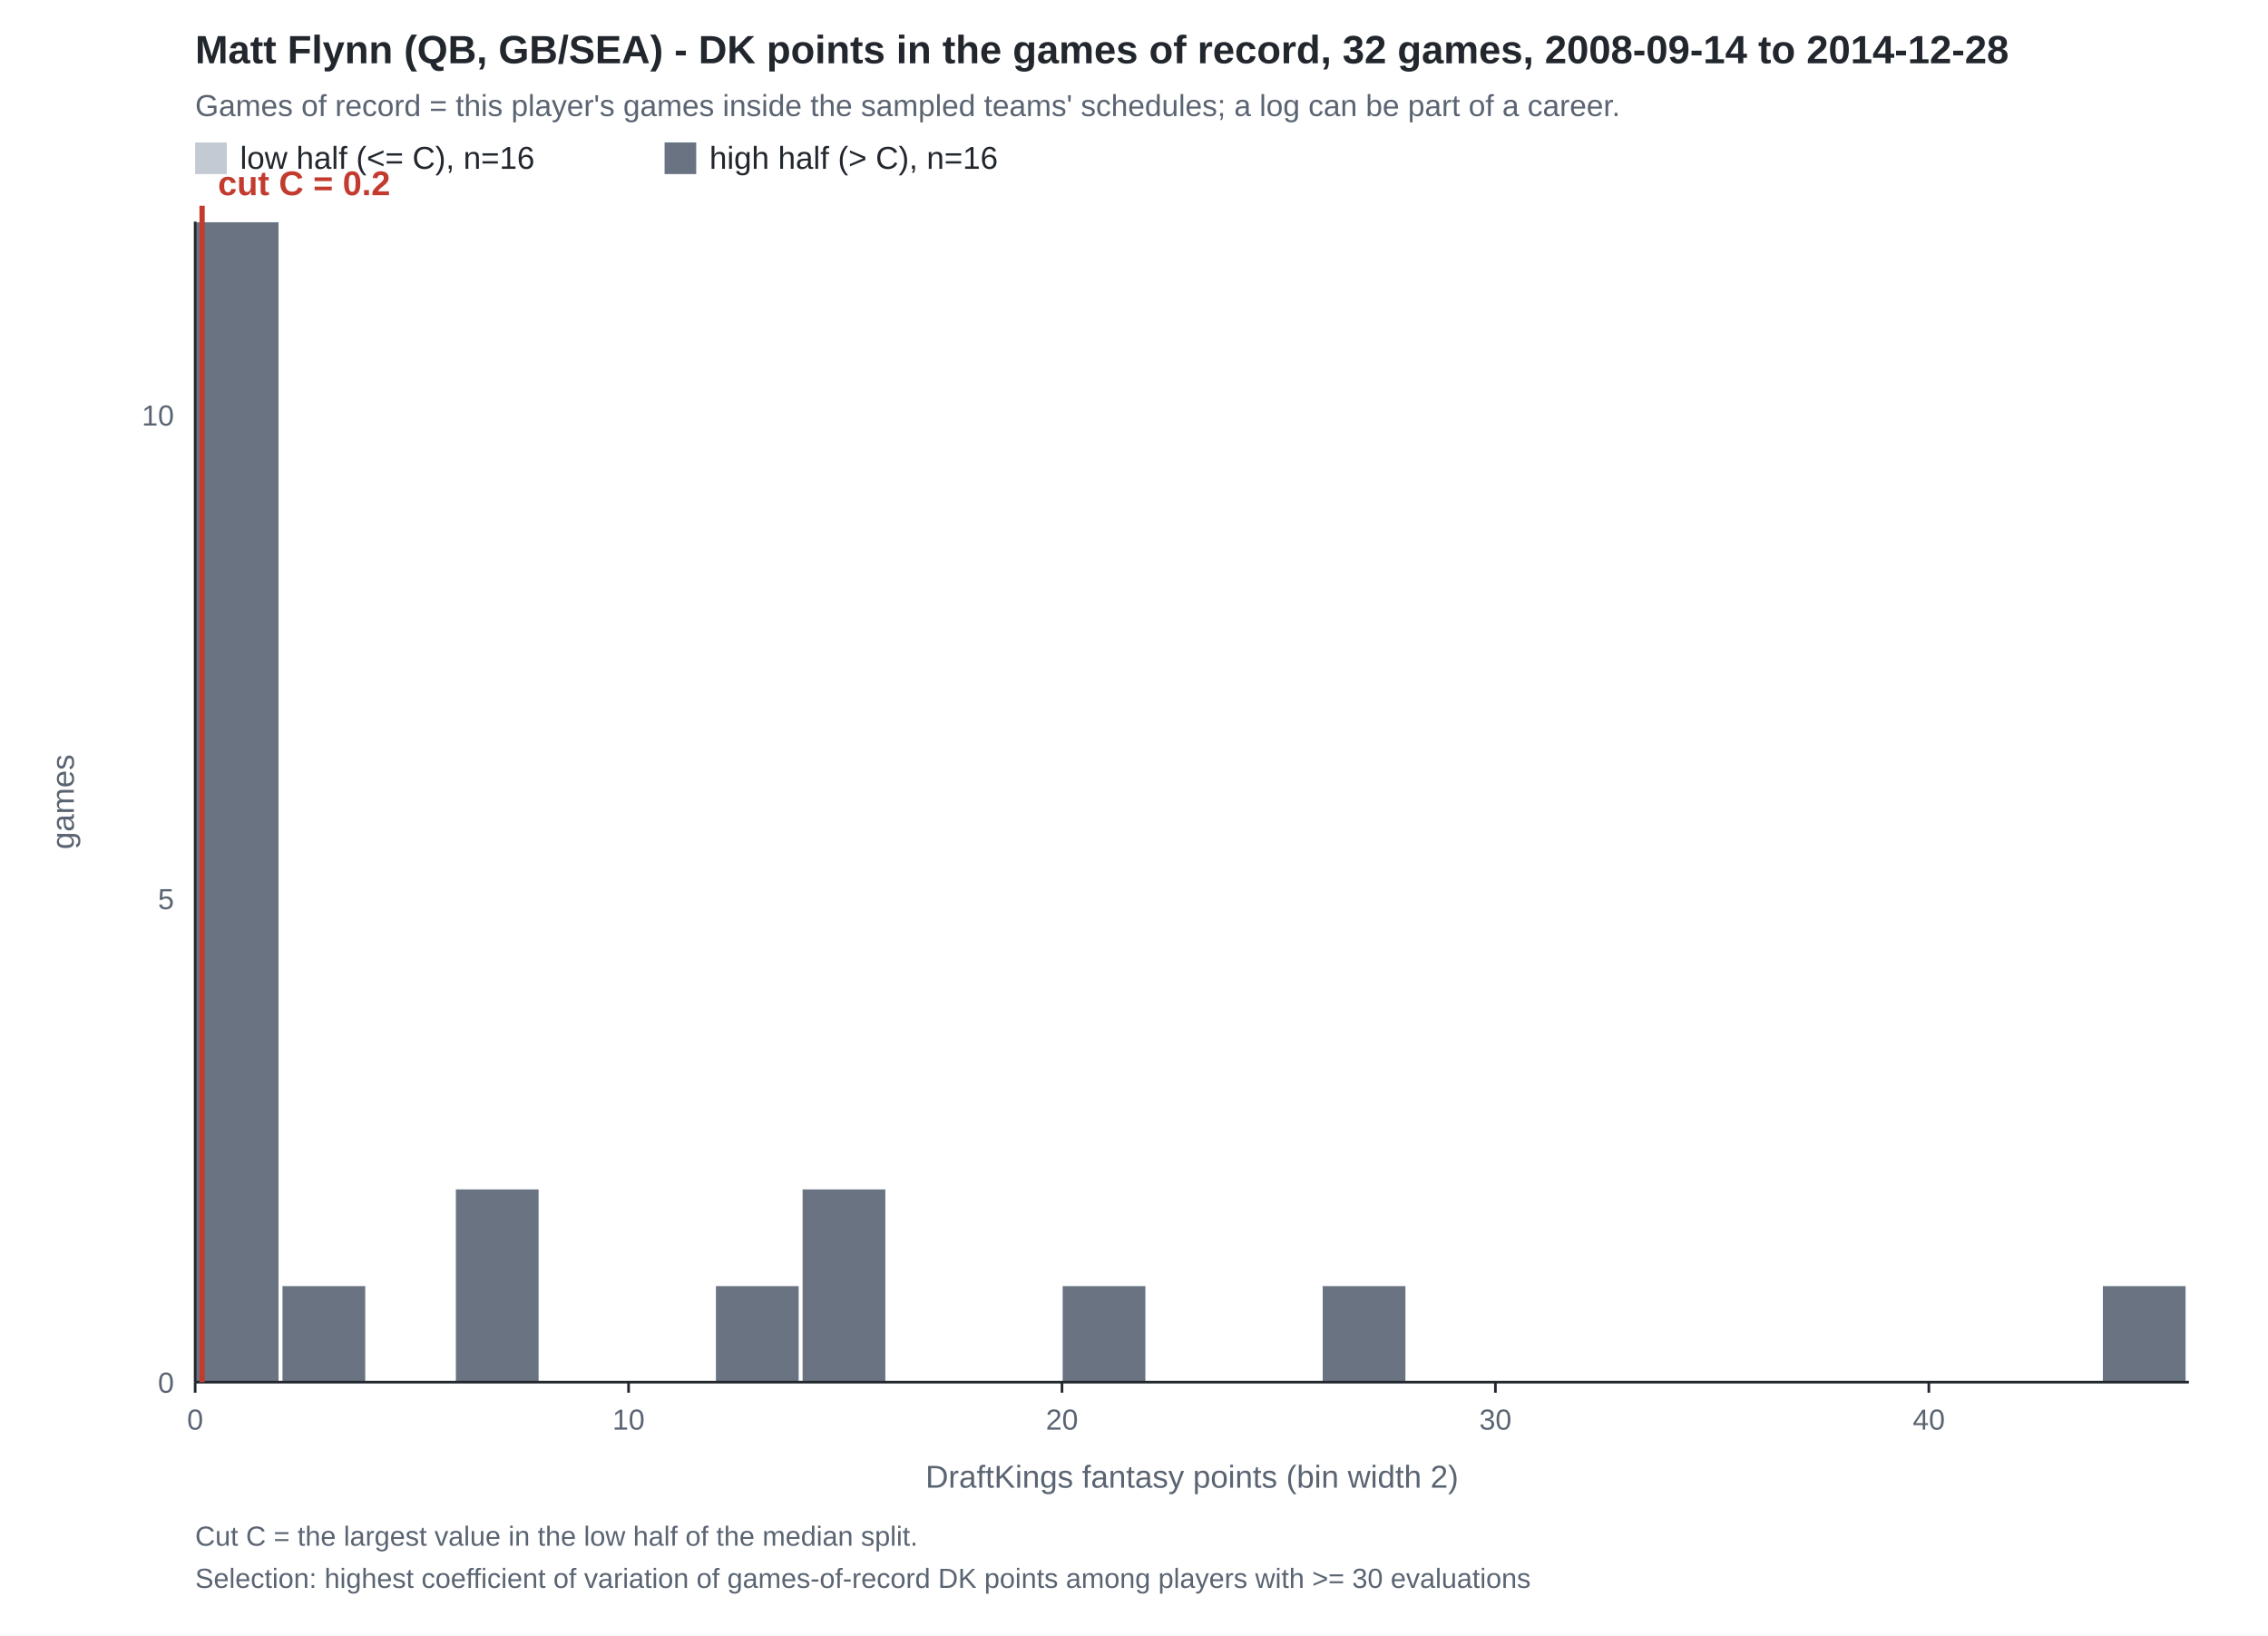
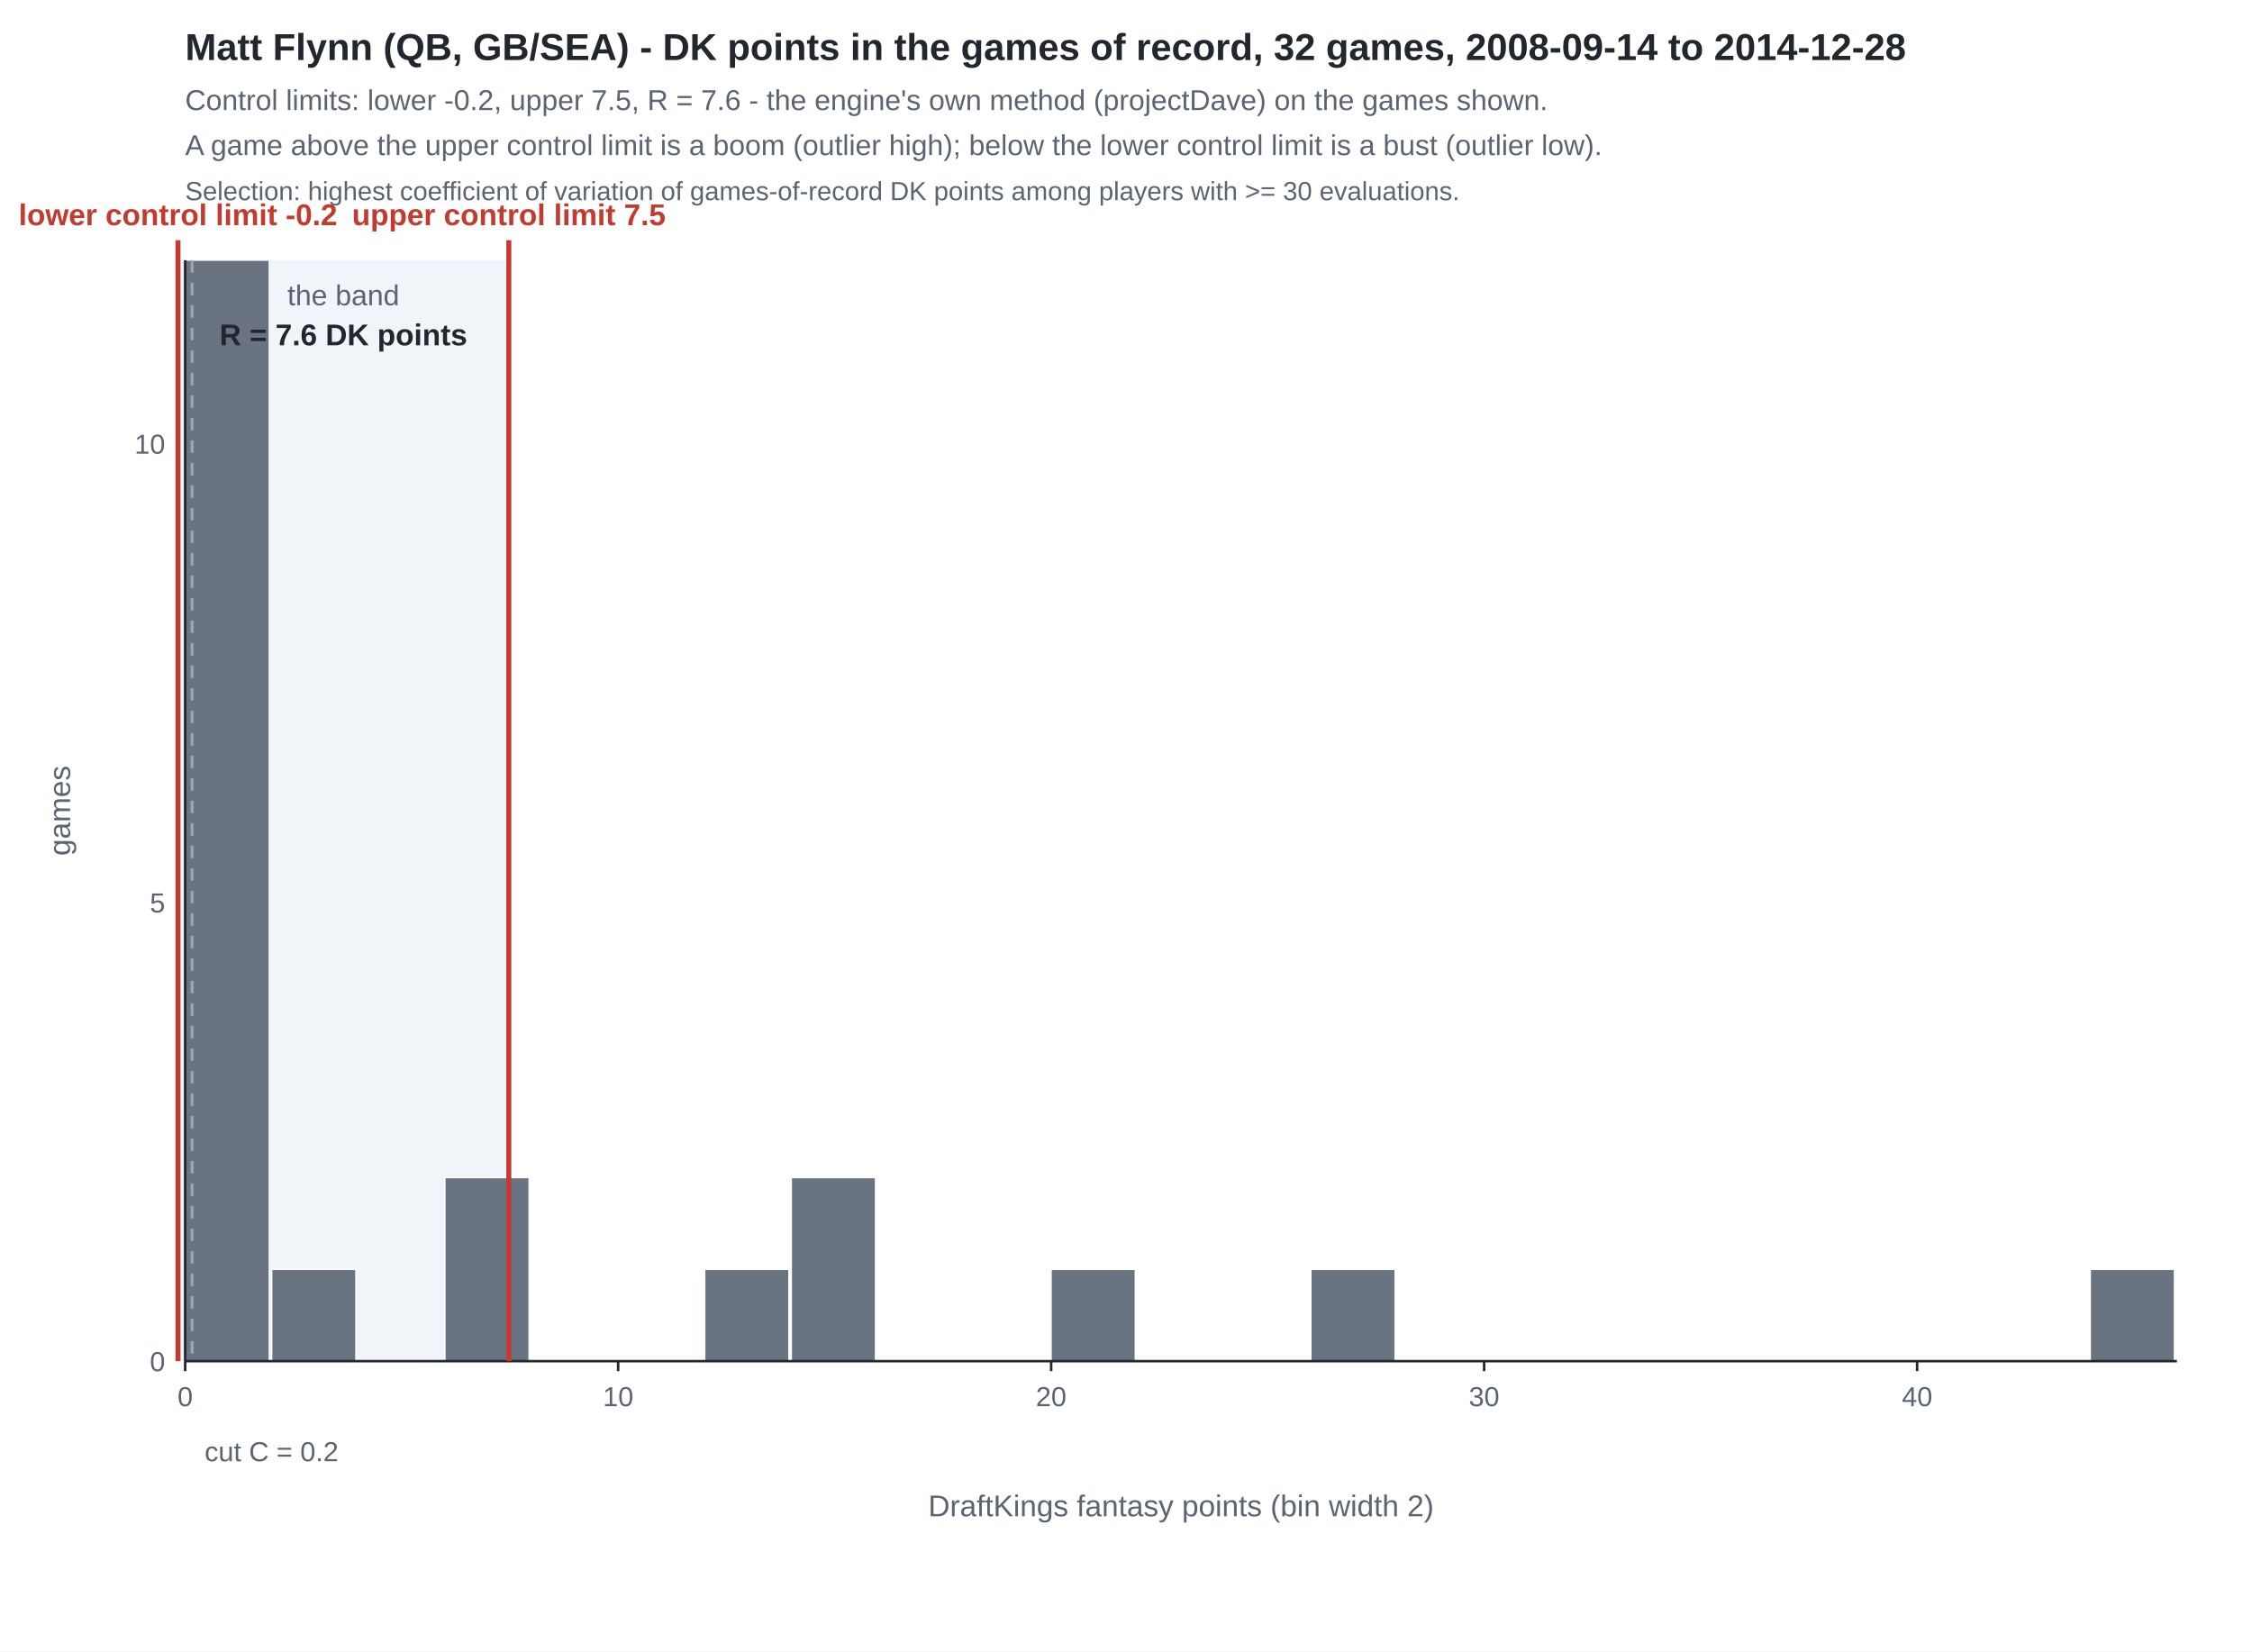
- <svg xmlns="http://www.w3.org/2000/svg" width="860" height="620" viewBox="0 0 860 620">
+ <svg xmlns="http://www.w3.org/2000/svg" width="900" height="660" viewBox="0 0 900 660">
  <rect width="100%" height="100%" fill="white" />
  <g font-family="Segoe UI, Arial, sans-serif">
-     <rect x="74" y="84" width="31.87" height="440" fill="#697382" stroke="white" stroke-width="0.5" />
-     <rect x="106.87" y="487.333" width="31.87" height="36.667" fill="#697382" stroke="white" stroke-width="0.5" />
-     <rect x="172.609" y="450.667" width="31.87" height="73.333" fill="#697382" stroke="white" stroke-width="0.5" />
-     <rect x="271.217" y="487.333" width="31.87" height="36.667" fill="#697382" stroke="white" stroke-width="0.5" />
-     <rect x="304.087" y="450.667" width="31.87" height="73.333" fill="#697382" stroke="white" stroke-width="0.5" />
-     <rect x="402.696" y="487.333" width="31.87" height="36.667" fill="#697382" stroke="white" stroke-width="0.5" />
-     <rect x="501.304" y="487.333" width="31.87" height="36.667" fill="#697382" stroke="white" stroke-width="0.5" />
-     <rect x="797.13" y="487.333" width="31.87" height="36.667" fill="#697382" stroke="white" stroke-width="0.5" />
-     <line x1="74" y1="84" x2="74" y2="524" stroke="#22272e" stroke-width="1" />
-     <line x1="74" y1="524" x2="830" y2="524" stroke="#22272e" stroke-width="1" />
-     <line x1="74" y1="524" x2="74" y2="528" stroke="#22272e" stroke-width="1" />
-     <text x="74" y="542" font-size="11" fill="#5a6472" text-anchor="middle">0</text>
-     <line x1="238.348" y1="524" x2="238.348" y2="528" stroke="#22272e" stroke-width="1" />
-     <text x="238.348" y="542" font-size="11" fill="#5a6472" text-anchor="middle">10</text>
-     <line x1="402.696" y1="524" x2="402.696" y2="528" stroke="#22272e" stroke-width="1" />
-     <text x="402.696" y="542" font-size="11" fill="#5a6472" text-anchor="middle">20</text>
-     <line x1="567.043" y1="524" x2="567.043" y2="528" stroke="#22272e" stroke-width="1" />
-     <text x="567.043" y="542" font-size="11" fill="#5a6472" text-anchor="middle">30</text>
-     <line x1="731.391" y1="524" x2="731.391" y2="528" stroke="#22272e" stroke-width="1" />
-     <text x="731.391" y="542" font-size="11" fill="#5a6472" text-anchor="middle">40</text>
-     <text x="66" y="528" font-size="11" fill="#5a6472" text-anchor="end">0</text>
-     <text x="66" y="344.667" font-size="11" fill="#5a6472" text-anchor="end">5</text>
-     <text x="66" y="161.333" font-size="11" fill="#5a6472" text-anchor="end">10</text>
-     <text x="452" y="564" font-size="12" fill="#5a6472" text-anchor="middle">DraftKings fantasy points (bin width 2)</text>
-     <text x="28" y="304" font-size="12" fill="#5a6472" text-anchor="middle" transform="rotate(-90 28 304)">games</text>
-     <line x1="76.63" y1="78" x2="76.63" y2="524" stroke="#c23b2e" stroke-width="2" />
-     <text x="82.63" y="74" font-size="13" fill="#c23b2e" text-anchor="start" font-weight="600">cut C = 0.2</text>
-     <rect x="74" y="54" width="12" height="12" fill="#c3cad3" />
-     <text x="91" y="64" font-size="12" fill="#22272e">low half (&lt;= C), n=16</text>
-     <rect x="252" y="54" width="12" height="12" fill="#697382" />
-     <text x="269" y="64" font-size="12" fill="#22272e">high half (&gt; C), n=16</text>
+     <rect x="71.132" y="104" width="132.212" height="440" fill="#f1f4f8" />
+     <rect x="74" y="104" width="33.609" height="440" fill="#697382" stroke="white" stroke-width="0.5" />
+     <rect x="108.609" y="507.333" width="33.609" height="36.667" fill="#697382" stroke="white" stroke-width="0.5" />
+     <rect x="177.826" y="470.667" width="33.609" height="73.333" fill="#697382" stroke="white" stroke-width="0.5" />
+     <rect x="281.652" y="507.333" width="33.609" height="36.667" fill="#697382" stroke="white" stroke-width="0.5" />
+     <rect x="316.261" y="470.667" width="33.609" height="73.333" fill="#697382" stroke="white" stroke-width="0.5" />
+     <rect x="420.087" y="507.333" width="33.609" height="36.667" fill="#697382" stroke="white" stroke-width="0.5" />
+     <rect x="523.913" y="507.333" width="33.609" height="36.667" fill="#697382" stroke="white" stroke-width="0.5" />
+     <rect x="835.391" y="507.333" width="33.609" height="36.667" fill="#697382" stroke="white" stroke-width="0.5" />
+     <line x1="74" y1="104" x2="74" y2="544" stroke="#22272e" stroke-width="1" />
+     <line x1="74" y1="544" x2="870" y2="544" stroke="#22272e" stroke-width="1" />
+     <line x1="74" y1="544" x2="74" y2="548" stroke="#22272e" stroke-width="1" />
+     <text x="74" y="562" font-size="11" fill="#5a6472" text-anchor="middle">0</text>
+     <line x1="247.043" y1="544" x2="247.043" y2="548" stroke="#22272e" stroke-width="1" />
+     <text x="247.043" y="562" font-size="11" fill="#5a6472" text-anchor="middle">10</text>
+     <line x1="420.087" y1="544" x2="420.087" y2="548" stroke="#22272e" stroke-width="1" />
+     <text x="420.087" y="562" font-size="11" fill="#5a6472" text-anchor="middle">20</text>
+     <line x1="593.13" y1="544" x2="593.13" y2="548" stroke="#22272e" stroke-width="1" />
+     <text x="593.13" y="562" font-size="11" fill="#5a6472" text-anchor="middle">30</text>
+     <line x1="766.174" y1="544" x2="766.174" y2="548" stroke="#22272e" stroke-width="1" />
+     <text x="766.174" y="562" font-size="11" fill="#5a6472" text-anchor="middle">40</text>
+     <text x="66" y="548" font-size="11" fill="#5a6472" text-anchor="end">0</text>
+     <text x="66" y="364.667" font-size="11" fill="#5a6472" text-anchor="end">5</text>
+     <text x="66" y="181.333" font-size="11" fill="#5a6472" text-anchor="end">10</text>
+     <line x1="76.769" y1="104" x2="76.769" y2="544" stroke="#9aa5b1" stroke-width="1.2" stroke-dasharray="5 4" />
+     <text x="81.769" y="584" font-size="11" fill="#5a6472" text-anchor="start">cut C = 0.2</text>
+     <line x1="71.132" y1="96" x2="71.132" y2="544" stroke="#c23b2e" stroke-width="2" />
+     <line x1="203.344" y1="96" x2="203.344" y2="544" stroke="#c23b2e" stroke-width="2" />
+     <text x="71.132" y="90" font-size="12" fill="#c23b2e" text-anchor="middle" font-weight="600">lower control limit -0.2</text>
+     <text x="203.344" y="90" font-size="12" fill="#c23b2e" text-anchor="middle" font-weight="600">upper control limit 7.5</text>
+     <text x="137.238" y="122" font-size="11.5" fill="#5a6472" text-anchor="middle">the band</text>
+     <text x="137.238" y="138" font-size="12" fill="#22272e" text-anchor="middle" font-weight="700">R = 7.6 DK points</text>
+     <text x="472" y="606" font-size="12" fill="#5a6472" text-anchor="middle">DraftKings fantasy points (bin width 2)</text>
+     <text x="28" y="324" font-size="12" fill="#5a6472" text-anchor="middle" transform="rotate(-90 28 324)">games</text>
    <text x="74" y="24" font-size="15" fill="#22272e" text-anchor="start" font-weight="700">Matt Flynn (QB, GB/SEA) - DK points in the games of record, 32 games, 2008-09-14 to 2014-12-28</text>
-     <text x="74" y="44" font-size="11.5" fill="#5a6472">Games of record = this player's games inside the sampled teams' schedules; a log can be part of a career.</text>
-     <text x="74" y="586" font-size="10.5" fill="#5a6472">Cut C = the largest value in the low half of the median split.</text>
-     <text x="74" y="602" font-size="10.5" fill="#5a6472">Selection: highest coefficient of variation of games-of-record DK points among players with &gt;= 30 evaluations</text>
+     <text x="74" y="44" font-size="11.5" fill="#5a6472">Control limits: lower -0.2, upper 7.5, R = 7.6 - the engine's own method (projectDave) on the games shown.</text>
+     <text x="74" y="62" font-size="11.5" fill="#5a6472">A game above the upper control limit is a boom (outlier high); below the lower control limit is a bust (outlier low).</text>
+     <text x="74" y="80" font-size="10.5" fill="#5a6472">Selection: highest coefficient of variation of games-of-record DK points among players with &gt;= 30 evaluations.</text>
  </g>
</svg>
